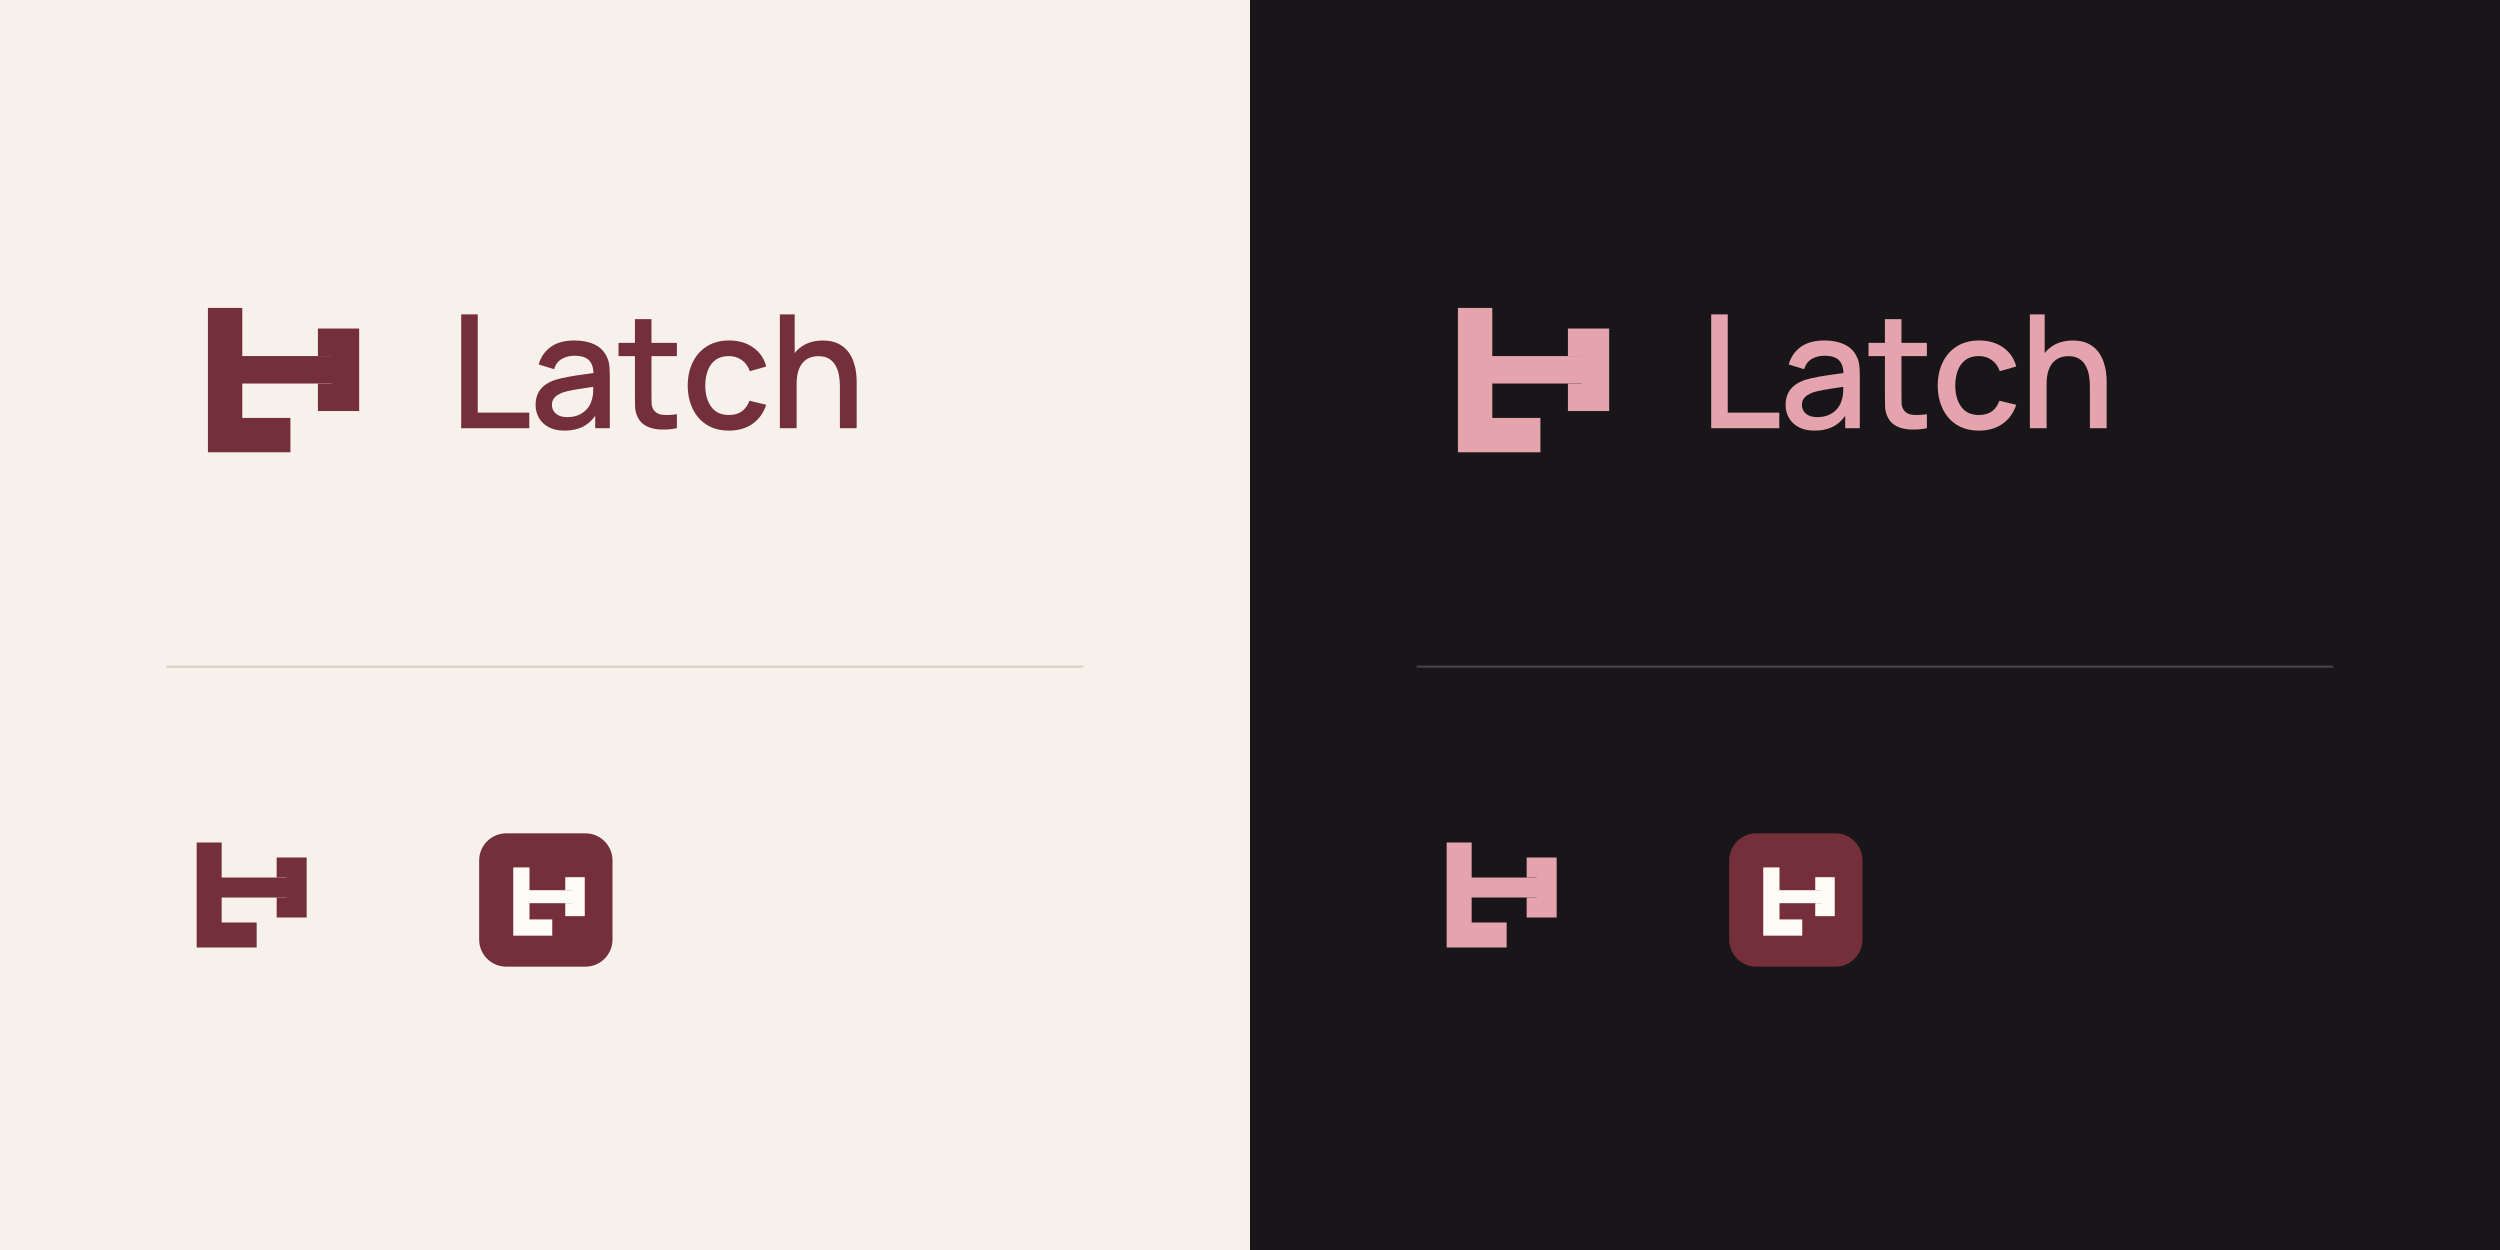
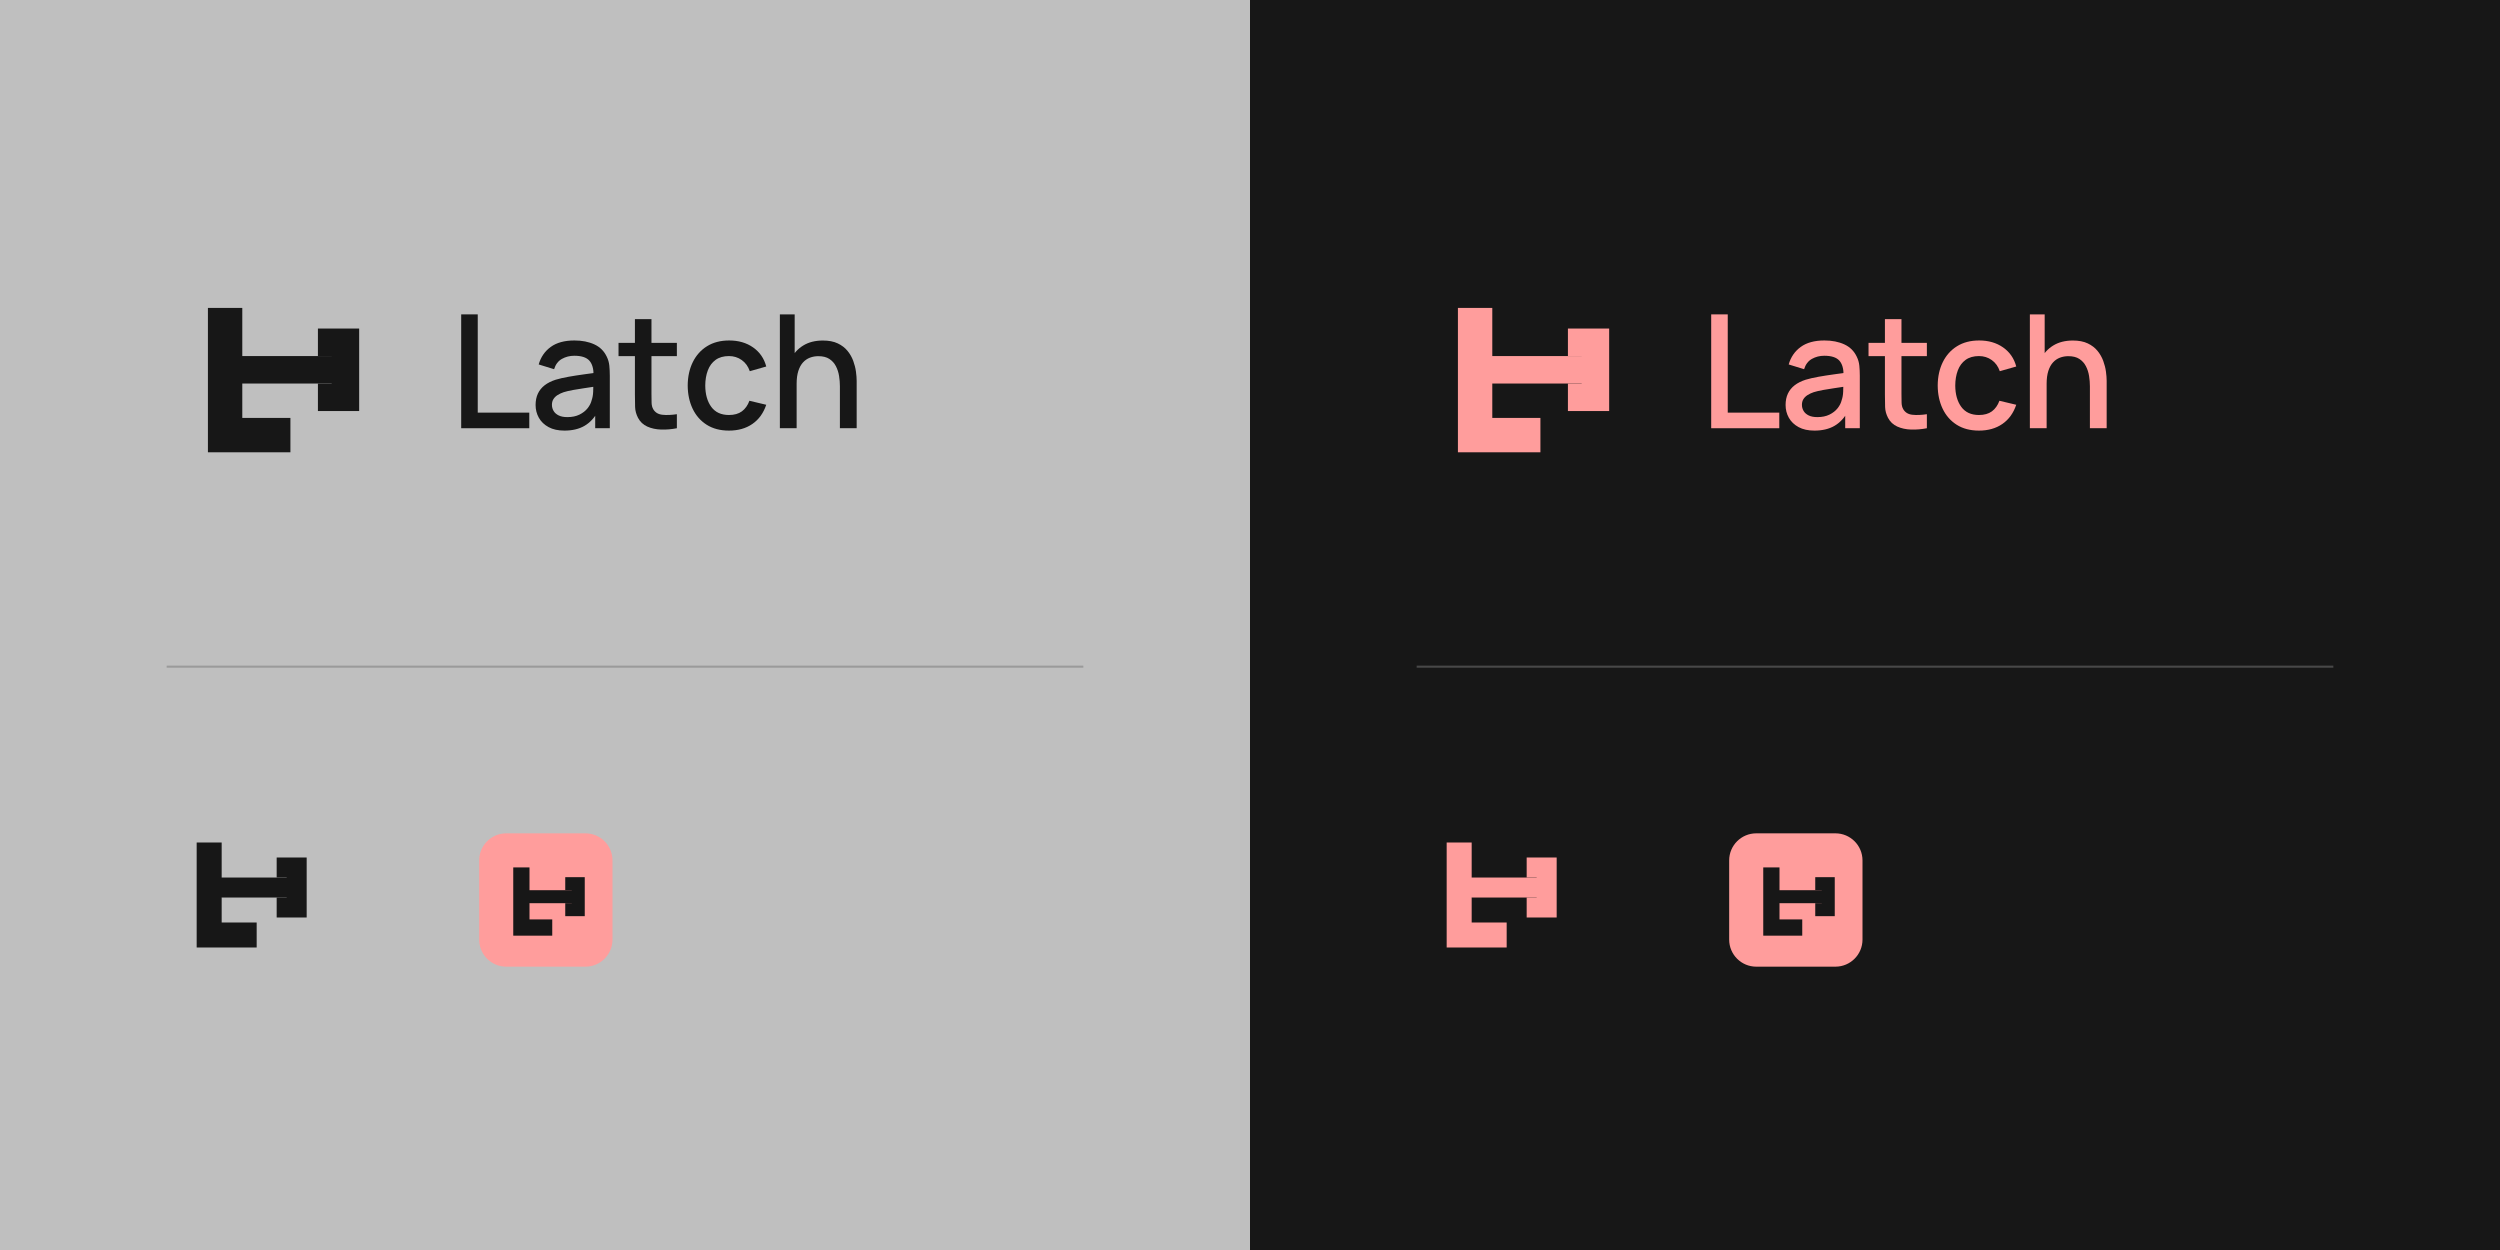
<svg xmlns="http://www.w3.org/2000/svg" viewBox="0 0 1200 600" role="img" aria-label="Latch brand in light and dark">
-   <rect width="1200" height="600" fill="#F6F2EB" />
-   <rect x="600" width="600" height="600" fill="#181618" />
+   <rect width="1200" height="600" fill="#BFBFBF" />
+   <rect x="600" width="600" height="600" fill="#171717" />
  <g transform="translate(80 128) scale(1.65)">
-     <g fill="#742F3A">
+     <g fill="#171717">
      <g transform="translate(0 0)">
        <path d="M12 12h10v32h14v10H12z" />
        <path d="M44 18h12v24H44v-8h4v-8h-4z" />
        <rect x="21" y="26" width="29" height="8" rx="1" />
      </g>
      <g transform="translate(82 47) scale(0.023 -0.023)">
        <path transform="translate(0 0)" d="M160 0V1440H369.337V197.337H1021.335V0Z" />
        <path transform="translate(1021.0 0)" d="M444.666 -30Q325.333 -30 244 14.333Q162.667 58.667 121.333 132.333Q80 206 80 294Q80 375.667 109.166 437.833Q138.333 500 194.999 543.667Q251.665 587.334 335.332 614.001Q406.665 635.001 497.831 651.167Q588.997 667.334 689.331 681.001Q789.664 694.668 888.666 709.335L813.331 666.667Q814.998 794.332 759.498 855.498Q703.999 916.663 569.334 916.663Q484.002 916.663 413.169 877.164Q342.336 837.665 314.003 746.666L119.333 806.667Q158.667 946 271.167 1028Q383.667 1110 570.667 1110Q716 1110 823.334 1060.334Q930.668 1010.667 980.668 904.001Q1006.668 850.667 1012.668 791.667Q1018.668 732.667 1018.668 665.333V0H833.998V246.665L869.998 215.331Q802.998 91.332 699.332 30.666Q595.666 -30 444.666 -30ZM482.001 140.669Q571 140.669 635.166 172.336Q699.332 204.002 738.165 253.168Q776.998 302.333 789.331 354.665Q805.998 402.665 808.331 462.998Q810.665 523.331 810.665 558.665L878.665 533.998Q780.331 518.998 699.164 507.165Q617.998 495.331 552.666 483.498Q487.334 471.665 436.001 455.998Q393.002 441.331 359.335 420.332Q325.669 399.332 306.17 368.999Q286.67 338.666 286.67 296Q286.67 254.001 307.67 218.668Q328.67 183.335 371.836 162.002Q415.002 140.669 482.001 140.669Z" />
        <path transform="translate(2130.0 0)" d="M758.002 0Q656.335 -20 558.334 -16.833Q460.333 -13.667 383.333 21.167Q306.332 56 266.666 131.333Q231.999 198.334 229.665 267.501Q227.332 336.668 227.332 424.669V1380H436.669V435.336Q436.669 370.003 438.169 322.002Q439.669 274.002 458.669 241.336Q494.669 179.336 573.336 170.503Q652.002 161.67 758.002 177.336ZM20 911.997V1080H758.002V911.997Z" />
        <path transform="translate(2945.0 0)" d="M602.001 -30Q436.334 -30 320 44Q203.667 118 142.333 246.833Q81 375.667 80 540Q81 707 144.167 835.667Q207.334 964.333 324.334 1037.167Q441.334 1110 604.668 1110Q782.002 1110 907.502 1021.833Q1033.002 933.666 1073.335 780.665L865.331 721.331Q834.332 811.997 763.499 862.33Q692.667 912.663 602.001 912.663Q499.335 912.663 433.003 864.497Q366.67 816.331 334.67 732.165Q302.671 647.999 302.004 540Q303.004 372.668 378.337 270.003Q453.669 167.337 602.001 167.337Q703 167.337 765.666 213.67Q828.332 260.003 860.665 347.336L1073.335 296.669Q1020.336 138.668 898.335 54.334Q776.335 -30 602.001 -30Z" />
        <path transform="translate(4052.0 0)" d="M897.999 0V530.665Q897.999 593.997 887.499 660.497Q876.999 726.996 847.667 784.163Q818.334 841.329 764.834 876.33Q711.335 911.33 625.334 911.33Q569.002 911.33 519.17 892.497Q469.337 873.664 431.67 832.665Q394.004 791.665 372.337 724.999Q350.671 658.333 350.671 561.999L220.669 610.667Q220.669 757.666 275.669 870.166Q330.669 982.666 433.835 1046Q537.002 1109.333 682.67 1109.333Q794.67 1109.333 870.837 1073Q947.004 1036.666 994.504 978.166Q1042.004 919.665 1067.004 850.998Q1092.003 782.331 1101.003 716.165Q1110.003 649.999 1110.003 600V0ZM138.667 0V1440H326.003V663.336H350.671V0Z" />
      </g>
    </g>
  </g>
  <g transform="translate(680 128) scale(1.65)">
-     <g fill="#E5A4AD">
+     <g fill="#FF9D9C">
      <g transform="translate(0 0)">
        <path d="M12 12h10v32h14v10H12z" />
        <path d="M44 18h12v24H44v-8h4v-8h-4z" />
        <rect x="21" y="26" width="29" height="8" rx="1" />
      </g>
      <g transform="translate(82 47) scale(0.023 -0.023)">
        <path transform="translate(0 0)" d="M160 0V1440H369.337V197.337H1021.335V0Z" />
        <path transform="translate(1021.0 0)" d="M444.666 -30Q325.333 -30 244 14.333Q162.667 58.667 121.333 132.333Q80 206 80 294Q80 375.667 109.166 437.833Q138.333 500 194.999 543.667Q251.665 587.334 335.332 614.001Q406.665 635.001 497.831 651.167Q588.997 667.334 689.331 681.001Q789.664 694.668 888.666 709.335L813.331 666.667Q814.998 794.332 759.498 855.498Q703.999 916.663 569.334 916.663Q484.002 916.663 413.169 877.164Q342.336 837.665 314.003 746.666L119.333 806.667Q158.667 946 271.167 1028Q383.667 1110 570.667 1110Q716 1110 823.334 1060.334Q930.668 1010.667 980.668 904.001Q1006.668 850.667 1012.668 791.667Q1018.668 732.667 1018.668 665.333V0H833.998V246.665L869.998 215.331Q802.998 91.332 699.332 30.666Q595.666 -30 444.666 -30ZM482.001 140.669Q571 140.669 635.166 172.336Q699.332 204.002 738.165 253.168Q776.998 302.333 789.331 354.665Q805.998 402.665 808.331 462.998Q810.665 523.331 810.665 558.665L878.665 533.998Q780.331 518.998 699.164 507.165Q617.998 495.331 552.666 483.498Q487.334 471.665 436.001 455.998Q393.002 441.331 359.335 420.332Q325.669 399.332 306.17 368.999Q286.67 338.666 286.67 296Q286.67 254.001 307.67 218.668Q328.67 183.335 371.836 162.002Q415.002 140.669 482.001 140.669Z" />
        <path transform="translate(2130.0 0)" d="M758.002 0Q656.335 -20 558.334 -16.833Q460.333 -13.667 383.333 21.167Q306.332 56 266.666 131.333Q231.999 198.334 229.665 267.501Q227.332 336.668 227.332 424.669V1380H436.669V435.336Q436.669 370.003 438.169 322.002Q439.669 274.002 458.669 241.336Q494.669 179.336 573.336 170.503Q652.002 161.67 758.002 177.336ZM20 911.997V1080H758.002V911.997Z" />
        <path transform="translate(2945.0 0)" d="M602.001 -30Q436.334 -30 320 44Q203.667 118 142.333 246.833Q81 375.667 80 540Q81 707 144.167 835.667Q207.334 964.333 324.334 1037.167Q441.334 1110 604.668 1110Q782.002 1110 907.502 1021.833Q1033.002 933.666 1073.335 780.665L865.331 721.331Q834.332 811.997 763.499 862.33Q692.667 912.663 602.001 912.663Q499.335 912.663 433.003 864.497Q366.67 816.331 334.67 732.165Q302.671 647.999 302.004 540Q303.004 372.668 378.337 270.003Q453.669 167.337 602.001 167.337Q703 167.337 765.666 213.67Q828.332 260.003 860.665 347.336L1073.335 296.669Q1020.336 138.668 898.335 54.334Q776.335 -30 602.001 -30Z" />
        <path transform="translate(4052.0 0)" d="M897.999 0V530.665Q897.999 593.997 887.499 660.497Q876.999 726.996 847.667 784.163Q818.334 841.329 764.834 876.33Q711.335 911.33 625.334 911.33Q569.002 911.33 519.17 892.497Q469.337 873.664 431.67 832.665Q394.004 791.665 372.337 724.999Q350.671 658.333 350.671 561.999L220.669 610.667Q220.669 757.666 275.669 870.166Q330.669 982.666 433.835 1046Q537.002 1109.333 682.67 1109.333Q794.67 1109.333 870.837 1073Q947.004 1036.666 994.504 978.166Q1042.004 919.665 1067.004 850.998Q1092.003 782.331 1101.003 716.165Q1110.003 649.999 1110.003 600V0ZM138.667 0V1440H326.003V663.336H350.671V0Z" />
      </g>
    </g>
  </g>
-   <path d="M80 320H520" stroke="#D9D0C4" />
-   <path d="M680 320H1120" stroke="#4C4147" />
-   <g transform="translate(80 390) scale(1.2)" fill="#742F3A">
+   <path d="M80 320H520" stroke="#9A9A9A" />
+   <path d="M680 320H1120" stroke="#484848" />
+   <g transform="translate(80 390) scale(1.2)" fill="#171717">
    <path d="M12 12h10v32h14v10H12z" />
    <path d="M44 18h12v24H44v-8h4v-8h-4z" />
    <rect x="21" y="26" width="29" height="8" rx="1" />
  </g>
-   <g transform="translate(680 390) scale(1.2)" fill="#E5A4AD">
+   <g transform="translate(680 390) scale(1.2)" fill="#FF9D9C">
    <path d="M12 12h10v32h14v10H12z" />
    <path d="M44 18h12v24H44v-8h4v-8h-4z" />
    <rect x="21" y="26" width="29" height="8" rx="1" />
  </g>
  <g transform="translate(230 400)">
-     <rect width="64" height="64" rx="13" fill="#742F3A" />
-     <g transform="translate(7 7) scale(.78)" fill="#FFFCF7">
+     <rect width="64" height="64" rx="13" fill="#FF9D9C" />
+     <g transform="translate(7 7) scale(.78)" fill="#171717">
      <path d="M12 12h10v32h14v10H12z" />
      <path d="M44 18h12v24H44v-8h4v-8h-4z" />
      <rect x="21" y="26" width="29" height="8" rx="1" />
    </g>
  </g>
  <g transform="translate(830 400)">
-     <rect width="64" height="64" rx="13" fill="#742F3A" />
-     <g transform="translate(7 7) scale(.78)" fill="#FFFCF7">
+     <rect width="64" height="64" rx="13" fill="#FF9D9C" />
+     <g transform="translate(7 7) scale(.78)" fill="#171717">
      <path d="M12 12h10v32h14v10H12z" />
      <path d="M44 18h12v24H44v-8h4v-8h-4z" />
      <rect x="21" y="26" width="29" height="8" rx="1" />
    </g>
  </g>
</svg>
